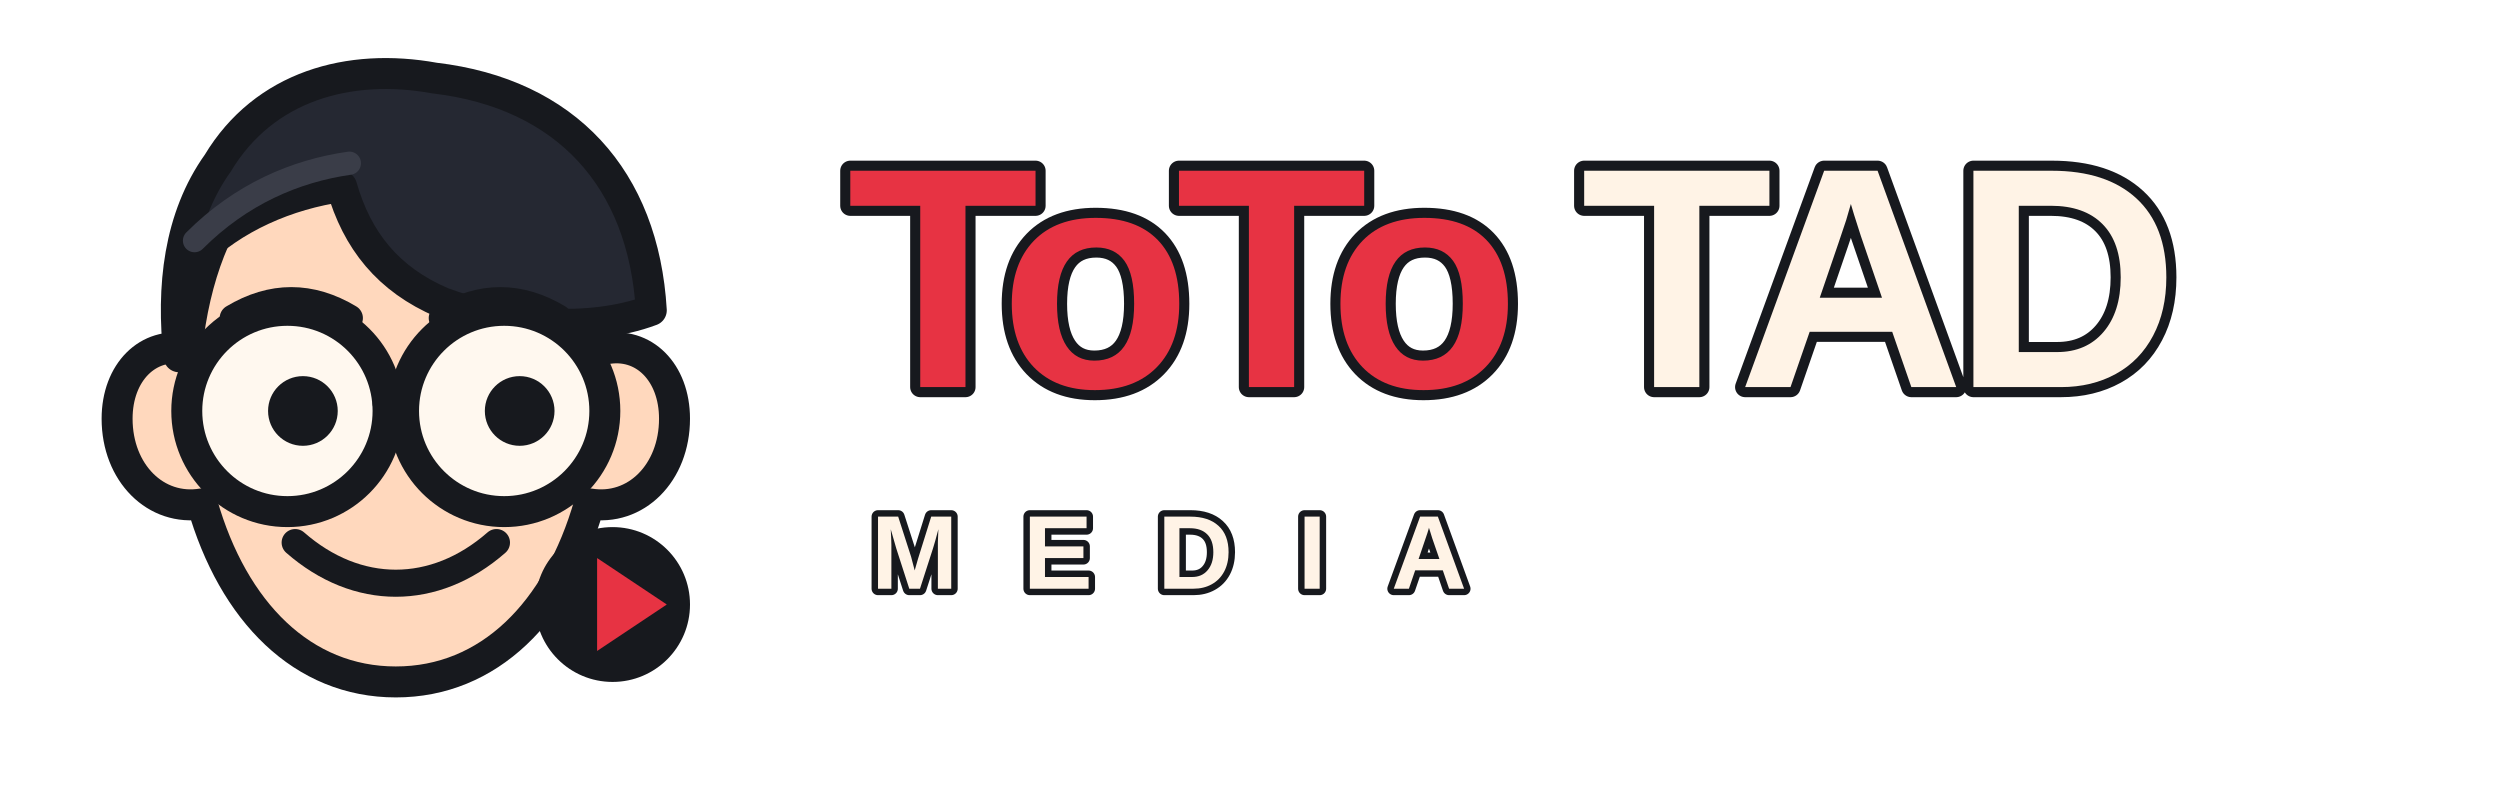
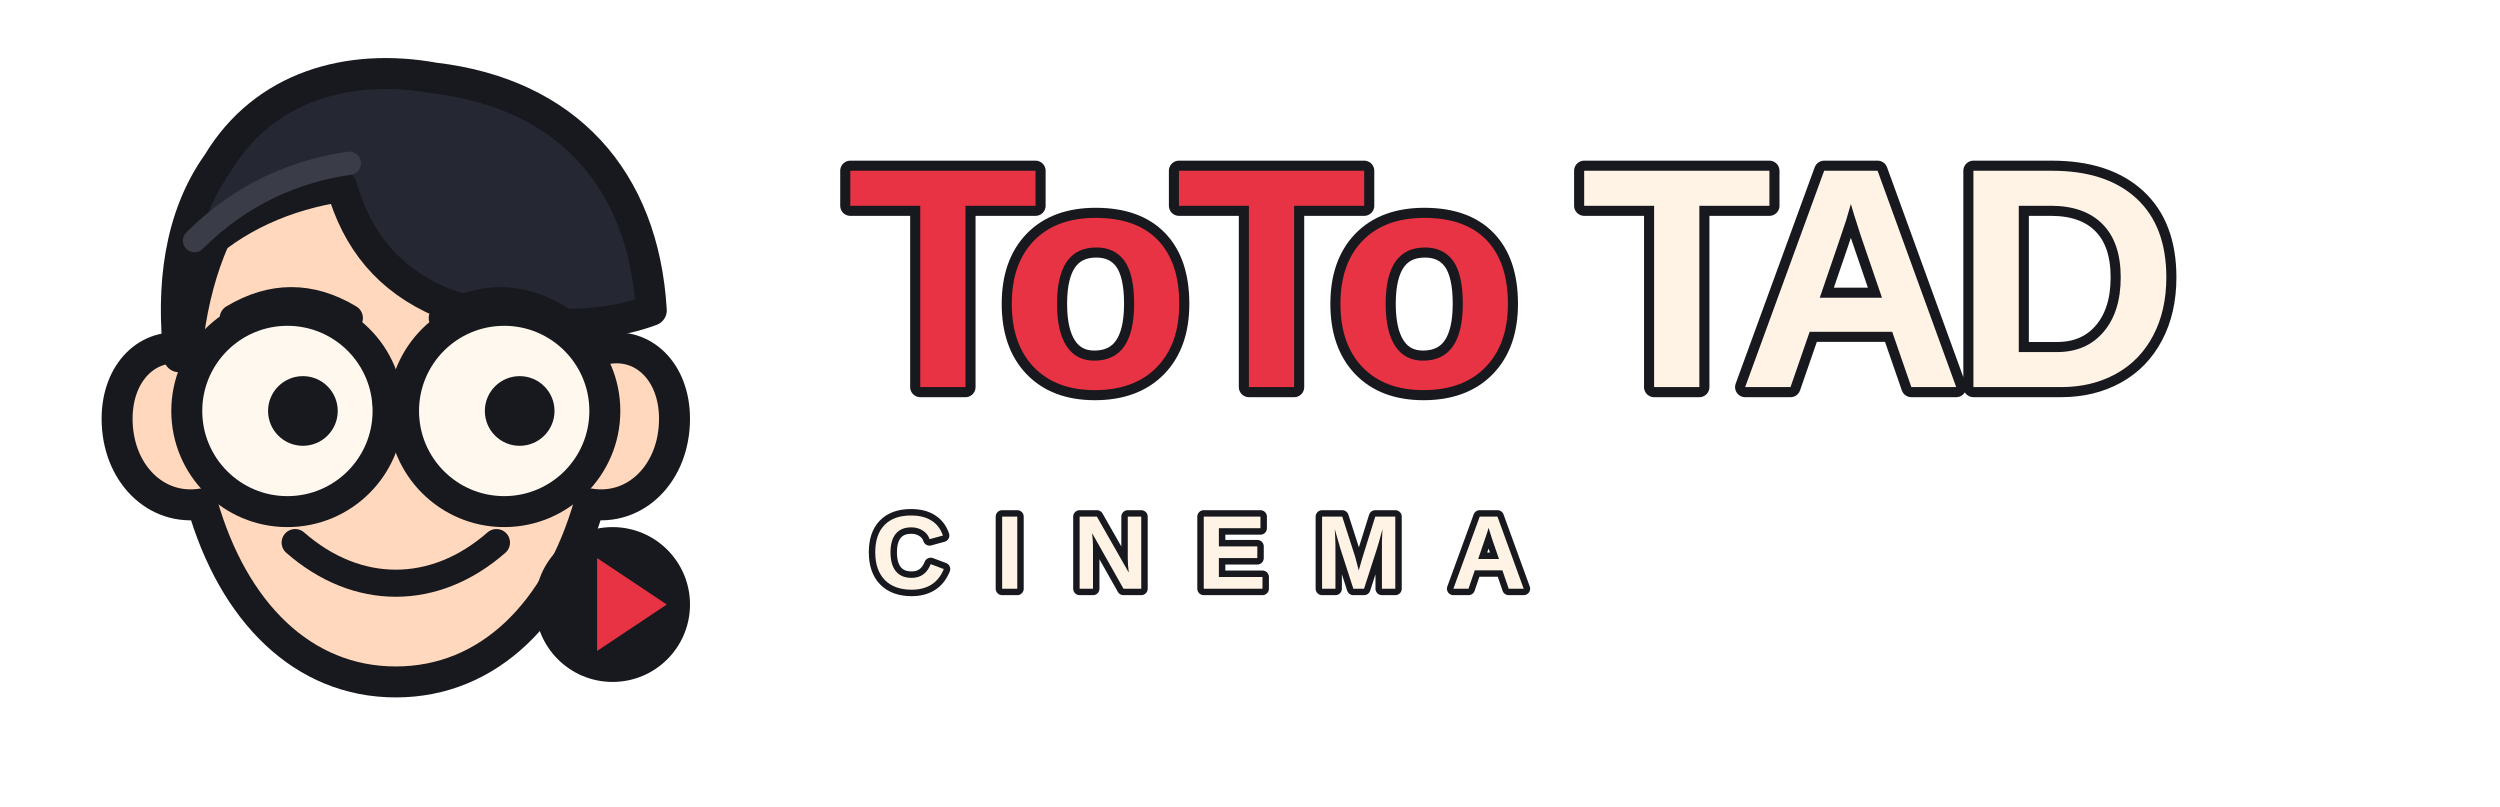
<svg xmlns="http://www.w3.org/2000/svg" viewBox="0 0 310 100" role="img" aria-labelledby="title description">
  <g transform="translate(3 2) scale(.96)" stroke="#17191E" stroke-linecap="round" stroke-linejoin="round">
    <path d="M21 43c-5-1-9 3-9 9 0 7 5 12 11 11 4 14 13 23 25 23s21-9 25-23c6 1 11-4 11-11 0-6-4-10-9-9-2-19-12-30-27-30S23 24 21 43Z" fill="#FFD8BD" stroke-width="4" />
    <path d="M20 44c-1-9 0-18 5-25C31 9 42 6 53 8c17 2 27 13 28 30-8 3-19 2-27-1-7-3-11-8-13-15-7 1-14 4-19 9Z" fill="#252832" stroke-width="4" />
    <path d="M42 19c-7 1-14 4-20 10" fill="none" stroke="#3A3D48" stroke-width="3" />
    <path d="M27 39c5-3 10-3 15 0M54 39c5-3 10-3 15 0" fill="none" stroke-width="3.5" />
    <circle cx="34" cy="51" r="13" fill="#FFF8EF" stroke-width="4" />
    <circle cx="62" cy="51" r="13" fill="#FFF8EF" stroke-width="4" />
    <path d="M47 50c1-1 1-1 2 0" fill="none" stroke-width="4" />
    <circle cx="36" cy="51" r="4.5" fill="#17191E" stroke="none" />
    <circle cx="64" cy="51" r="4.5" fill="#17191E" stroke="none" />
    <path d="M35 68c8 7 18 7 26 0" fill="none" stroke-width="3.5" />
    <circle cx="76" cy="76" r="10" fill="#17191E" stroke="none" />
    <path d="m74 70 9 6-9 6Z" fill="#E73343" stroke="none" />
  </g>
  <g font-family="Arial, Helvetica, sans-serif" font-weight="900" paint-order="stroke fill" stroke="#17191E" stroke-linejoin="round">
    <text x="105" y="48" fill="#E73343" font-size="39" letter-spacing="-2" stroke-width="2.5">ToTo</text>
    <text x="196" y="48" fill="#FFF3E6" font-size="39" letter-spacing="-1.5" stroke-width="2.5">TAD</text>
-     <text x="108" y="73" fill="#FFF3E6" font-size="13" letter-spacing="8" stroke-width="1.6">MEDIA</text>
+     <text x="108" y="73" fill="#FFF3E6" font-size="13" letter-spacing="6" stroke-width="1.6">CINEMA</text>
  </g>
</svg>
